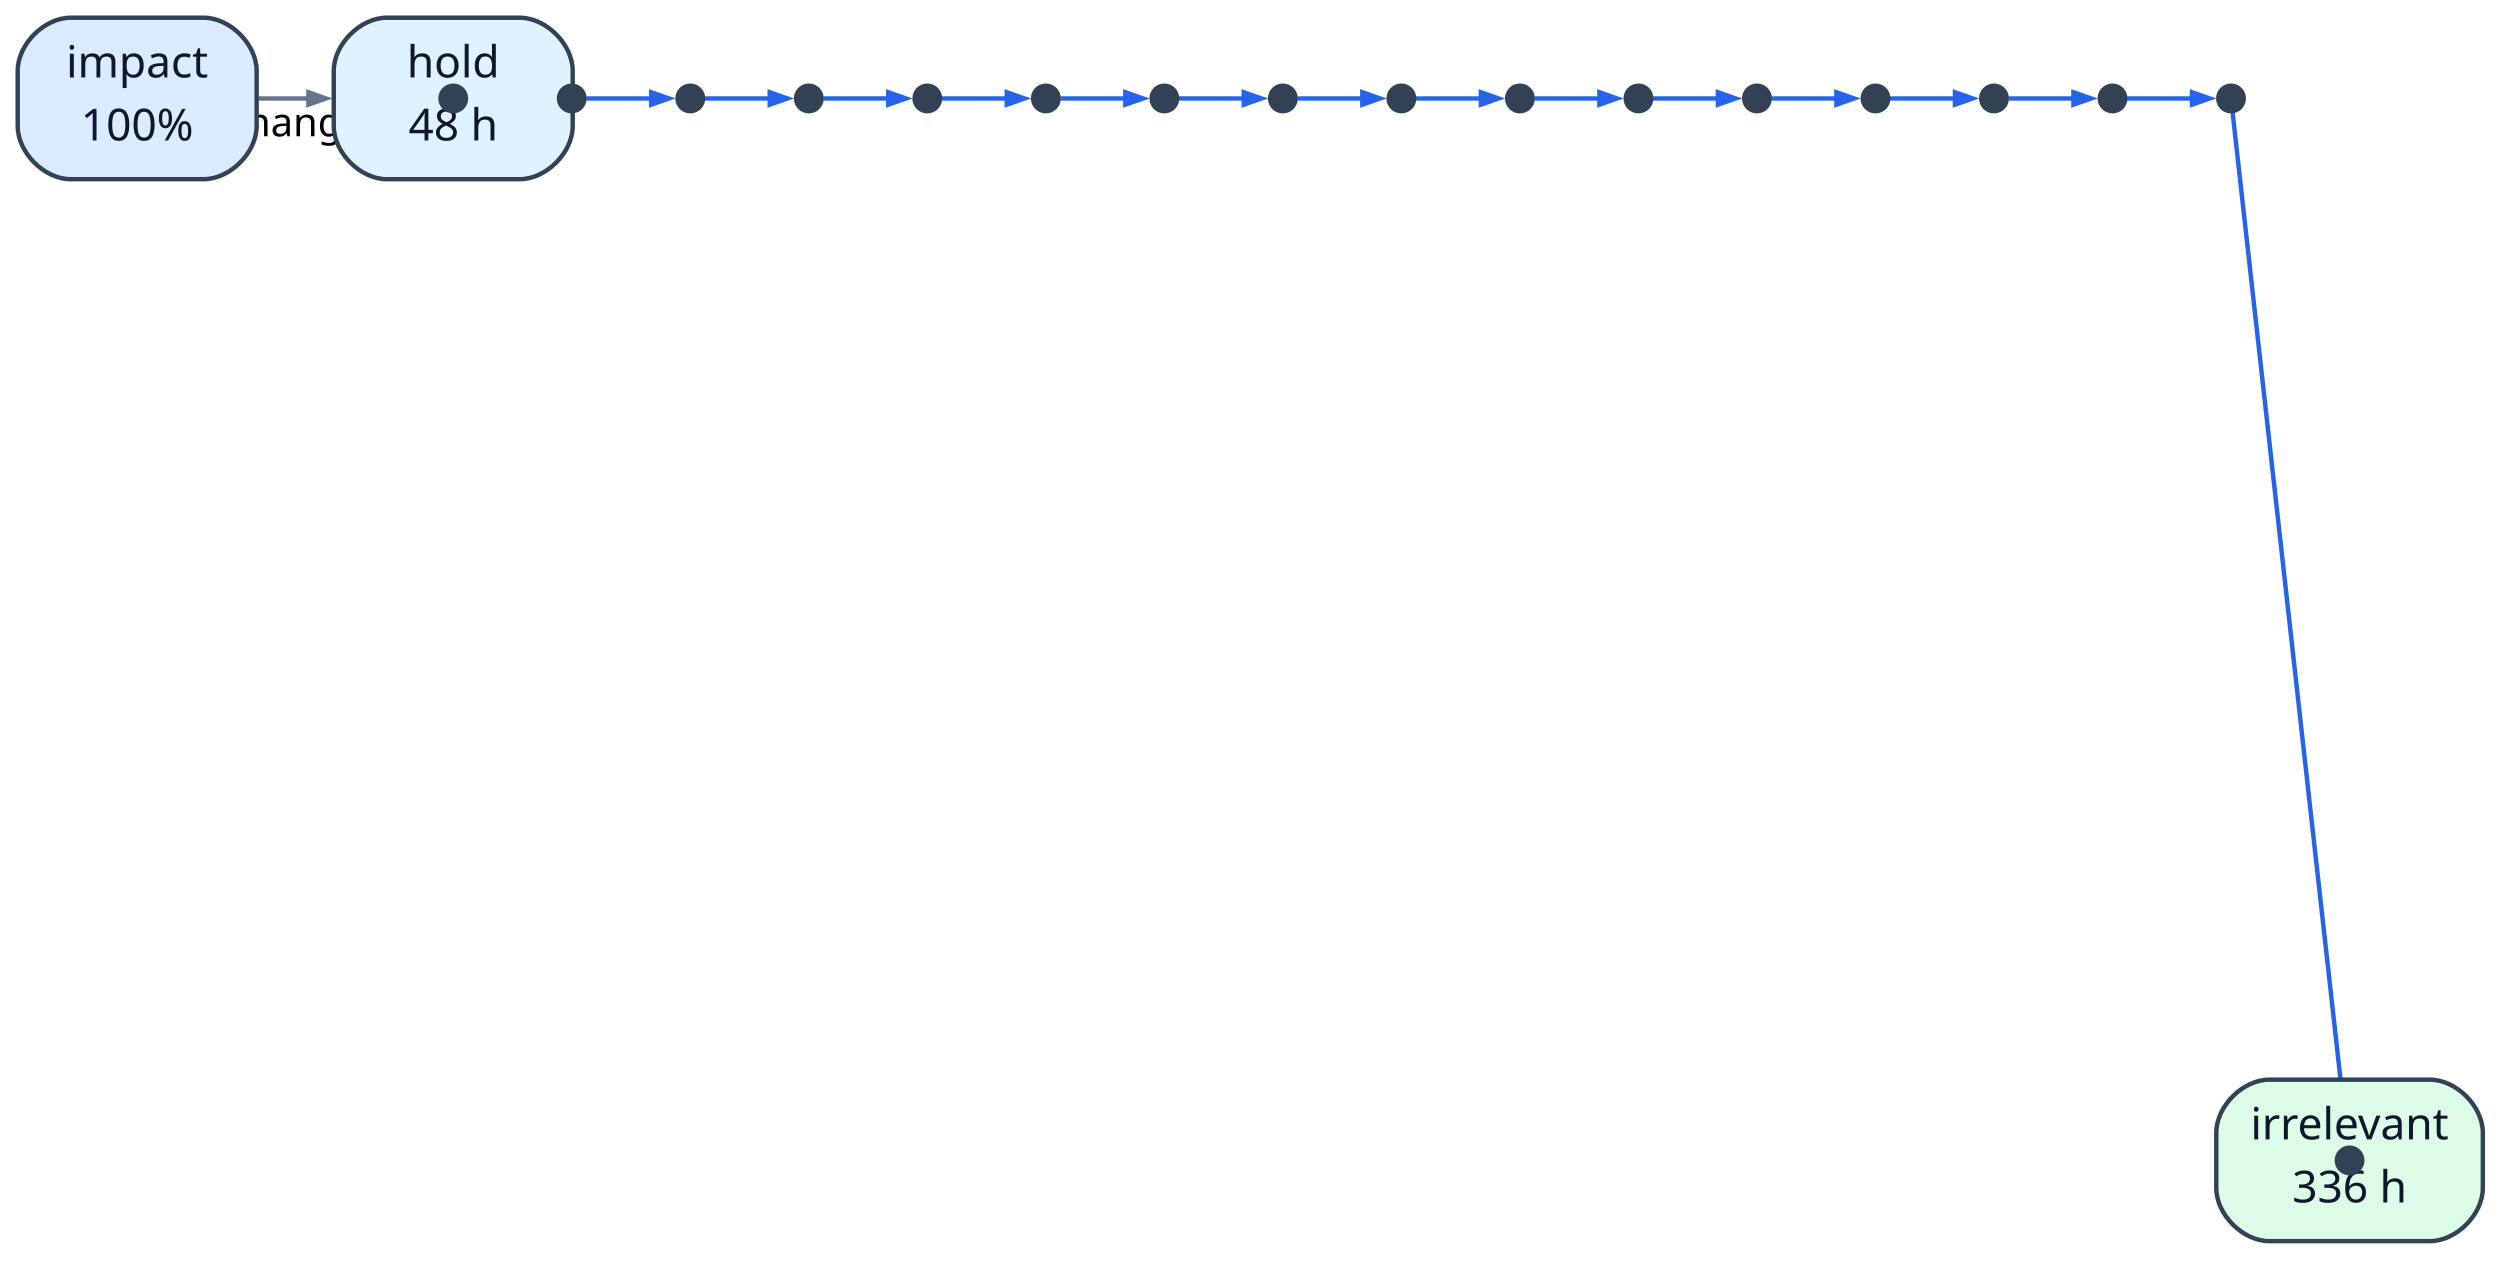
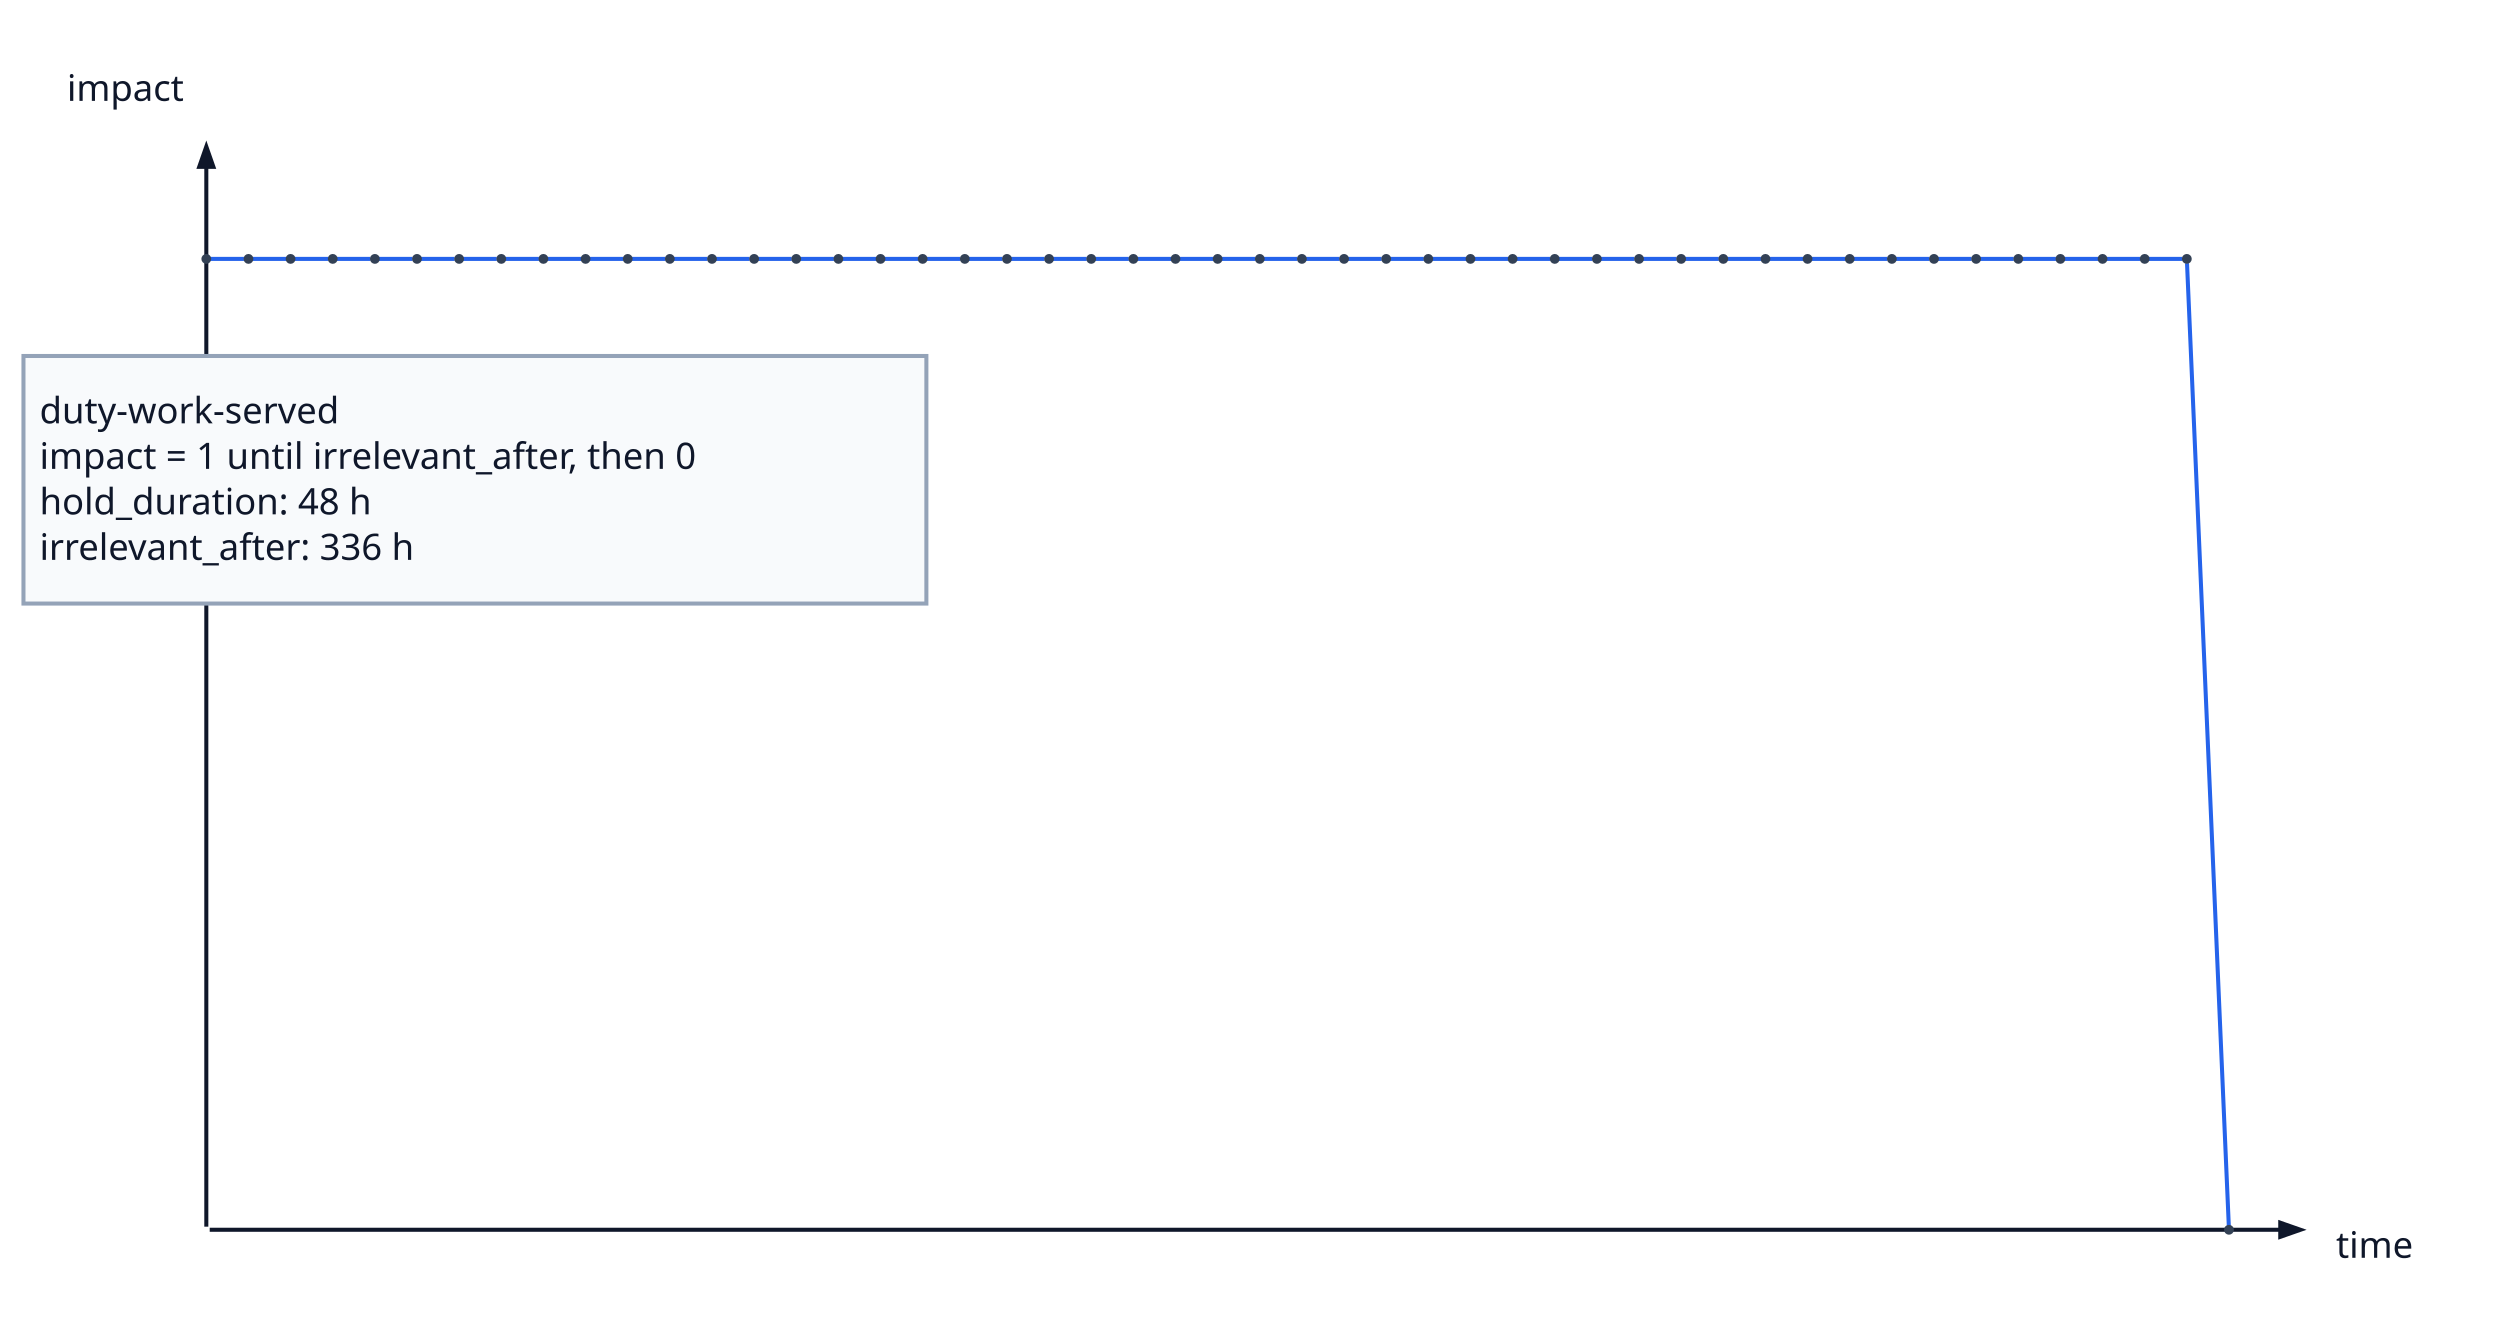
- <svg xmlns="http://www.w3.org/2000/svg" width="565pt" height="285pt" viewBox="0.00 0.00 565.00 285.00">
-   <g id="graph0" class="graph" transform="scale(1 1) rotate(0) translate(4 280.5)">
+ <svg xmlns="http://www.w3.org/2000/svg" width="618pt" height="330pt" viewBox="0.00 0.00 618.00 330.00">
+   <g id="graph0" class="graph" transform="scale(1 1) rotate(0) translate(4 326)">
    <g id="edge1" class="edge">
-       <path fill="none" stroke="#64748b" d="M54.41,-258.25C58.11,-258.25 61.94,-258.25 65.72,-258.25" />
-       <polygon fill="#64748b" stroke="#64748b" points="65.69,-259.65 69.69,-258.25 65.69,-256.85 65.69,-259.65" />
-       <text xml:space="preserve" text-anchor="middle" x="60.07" y="-249.7" font-family=" sans" font-size="9.00">unchanged</text>
+       <path fill="none" stroke="#0f172a" d="M47.84,-22C69.44,-22 498.85,-22 559.82,-22" />
+       <polygon fill="#0f172a" stroke="#0f172a" points="559.68,-23.75 564.68,-22 559.68,-20.25 559.68,-23.75" />
+     </g>
+     <g id="edge2" class="edge">
+       <path fill="none" stroke="#0f172a" d="M47,-22.77C47,-37.04 47,-243.99 47,-284.98" />
+       <polygon fill="#0f172a" stroke="#0f172a" points="45.25,-284.76 47,-289.76 48.75,-284.76 45.25,-284.76" />
+     </g>
+     <g id="edge3" class="edge">
+       <path fill="none" stroke="#2563eb" d="M47.96,-262C49.9,-262 54.25,-262 56.3,-262" />
+     </g>
+     <g id="edge4" class="edge">
+       <path fill="none" stroke="#2563eb" d="M58.38,-262C60.31,-262 64.66,-262 66.72,-262" />
+     </g>
+     <g id="edge5" class="edge">
+       <path fill="none" stroke="#2563eb" d="M68.79,-262C70.73,-262 75.08,-262 77.14,-262" />
+     </g>
+     <g id="edge6" class="edge">
+       <path fill="none" stroke="#2563eb" d="M79.21,-262C81.15,-262 85.5,-262 87.55,-262" />
+     </g>
+     <g id="edge7" class="edge">
+       <path fill="none" stroke="#2563eb" d="M89.63,-262C91.56,-262 95.91,-262 97.97,-262" />
+     </g>
+     <g id="edge8" class="edge">
+       <path fill="none" stroke="#2563eb" d="M100.04,-262C101.98,-262 106.33,-262 108.39,-262" />
+     </g>
+     <g id="edge9" class="edge">
+       <path fill="none" stroke="#2563eb" d="M110.46,-262C112.4,-262 116.75,-262 118.8,-262" />
+     </g>
+     <g id="edge10" class="edge">
+       <path fill="none" stroke="#2563eb" d="M120.88,-262C122.81,-262 127.16,-262 129.22,-262" />
+     </g>
+     <g id="edge11" class="edge">
+       <path fill="none" stroke="#2563eb" d="M131.29,-262C133.23,-262 137.58,-262 139.64,-262" />
+     </g>
+     <g id="edge12" class="edge">
+       <path fill="none" stroke="#2563eb" d="M141.71,-262C143.65,-262 148,-262 150.05,-262" />
+     </g>
+     <g id="edge13" class="edge">
+       <path fill="none" stroke="#2563eb" d="M152.13,-262C154.06,-262 158.41,-262 160.47,-262" />
+     </g>
+     <g id="edge14" class="edge">
+       <path fill="none" stroke="#2563eb" d="M162.54,-262C164.48,-262 168.83,-262 170.89,-262" />
+     </g>
+     <g id="edge15" class="edge">
+       <path fill="none" stroke="#2563eb" d="M172.96,-262C174.9,-262 179.25,-262 181.3,-262" />
+     </g>
+     <g id="edge16" class="edge">
+       <path fill="none" stroke="#2563eb" d="M183.38,-262C185.31,-262 189.66,-262 191.72,-262" />
+     </g>
+     <g id="edge17" class="edge">
+       <path fill="none" stroke="#2563eb" d="M193.79,-262C195.73,-262 200.08,-262 202.14,-262" />
    </g>
    <g id="edge18" class="edge">
-       <path fill="none" stroke="#64748b" d="M98.43,-258.25C98.43,-258.25 98.43,-258.25 98.43,-258.25" />
-     </g>
-     <g id="edge2" class="edge">
-       <path fill="none" stroke="#2563eb" d="M101.71,-258.25C105.41,-258.25 111.56,-258.25 116.64,-258.25" />
-       <polygon fill="#2563eb" stroke="#2563eb" points="116.39,-259.65 120.39,-258.25 116.39,-256.85 116.39,-259.65" />
-     </g>
-     <g id="edge3" class="edge">
-       <path fill="none" stroke="#2563eb" d="M128.5,-258.25C132.19,-258.25 138.34,-258.25 143.42,-258.25" />
-       <polygon fill="#2563eb" stroke="#2563eb" points="143.18,-259.65 147.18,-258.25 143.18,-256.85 143.18,-259.65" />
-     </g>
-     <g id="edge4" class="edge">
-       <path fill="none" stroke="#2563eb" d="M155.28,-258.25C158.98,-258.25 165.13,-258.25 170.21,-258.25" />
-       <polygon fill="#2563eb" stroke="#2563eb" points="169.96,-259.65 173.96,-258.25 169.96,-256.85 169.96,-259.65" />
-     </g>
-     <g id="edge5" class="edge">
-       <path fill="none" stroke="#2563eb" d="M182.07,-258.25C185.77,-258.25 191.91,-258.25 197,-258.25" />
-       <polygon fill="#2563eb" stroke="#2563eb" points="196.75,-259.65 200.75,-258.25 196.75,-256.85 196.75,-259.65" />
-     </g>
-     <g id="edge6" class="edge">
-       <path fill="none" stroke="#2563eb" d="M208.86,-258.25C212.55,-258.25 218.7,-258.25 223.78,-258.25" />
-       <polygon fill="#2563eb" stroke="#2563eb" points="223.53,-259.65 227.53,-258.25 223.53,-256.85 223.53,-259.65" />
-     </g>
-     <g id="edge7" class="edge">
-       <path fill="none" stroke="#2563eb" d="M235.64,-258.25C239.34,-258.25 245.49,-258.25 250.57,-258.25" />
-       <polygon fill="#2563eb" stroke="#2563eb" points="250.32,-259.65 254.32,-258.25 250.32,-256.85 250.32,-259.65" />
-     </g>
-     <g id="edge8" class="edge">
-       <path fill="none" stroke="#2563eb" d="M262.43,-258.25C266.12,-258.25 272.27,-258.25 277.35,-258.25" />
-       <polygon fill="#2563eb" stroke="#2563eb" points="277.1,-259.65 281.1,-258.25 277.1,-256.85 277.1,-259.65" />
-     </g>
-     <g id="edge9" class="edge">
-       <path fill="none" stroke="#2563eb" d="M289.21,-258.25C292.91,-258.25 299.06,-258.25 304.14,-258.25" />
-       <polygon fill="#2563eb" stroke="#2563eb" points="303.89,-259.65 307.89,-258.25 303.89,-256.85 303.89,-259.65" />
-     </g>
-     <g id="edge10" class="edge">
-       <path fill="none" stroke="#2563eb" d="M316,-258.25C319.69,-258.25 325.84,-258.25 330.92,-258.25" />
-       <polygon fill="#2563eb" stroke="#2563eb" points="330.68,-259.65 334.68,-258.25 330.68,-256.85 330.68,-259.65" />
-     </g>
-     <g id="edge11" class="edge">
-       <path fill="none" stroke="#2563eb" d="M342.78,-258.25C346.48,-258.25 352.63,-258.25 357.71,-258.25" />
-       <polygon fill="#2563eb" stroke="#2563eb" points="357.46,-259.65 361.46,-258.25 357.46,-256.85 357.46,-259.65" />
-     </g>
-     <g id="edge12" class="edge">
-       <path fill="none" stroke="#2563eb" d="M369.57,-258.25C373.27,-258.25 379.41,-258.25 384.5,-258.25" />
-       <polygon fill="#2563eb" stroke="#2563eb" points="384.25,-259.65 388.25,-258.25 384.25,-256.85 384.25,-259.65" />
-     </g>
-     <g id="edge13" class="edge">
-       <path fill="none" stroke="#2563eb" d="M396.36,-258.25C400.05,-258.25 406.2,-258.25 411.28,-258.25" />
-       <polygon fill="#2563eb" stroke="#2563eb" points="411.03,-259.65 415.03,-258.25 411.03,-256.85 411.03,-259.65" />
-     </g>
-     <g id="edge14" class="edge">
-       <path fill="none" stroke="#2563eb" d="M423.14,-258.25C426.84,-258.25 432.99,-258.25 438.07,-258.25" />
-       <polygon fill="#2563eb" stroke="#2563eb" points="437.82,-259.65 441.82,-258.25 437.82,-256.85 437.82,-259.65" />
-     </g>
-     <g id="edge15" class="edge">
-       <path fill="none" stroke="#2563eb" d="M449.93,-258.25C453.62,-258.25 459.77,-258.25 464.85,-258.25" />
-       <polygon fill="#2563eb" stroke="#2563eb" points="464.6,-259.65 468.6,-258.25 464.6,-256.85 464.6,-259.65" />
-     </g>
-     <g id="edge16" class="edge">
-       <path fill="none" stroke="#2563eb" d="M476.71,-258.25C480.41,-258.25 486.56,-258.25 491.64,-258.25" />
-       <polygon fill="#2563eb" stroke="#2563eb" points="491.39,-259.65 495.39,-258.25 491.39,-256.85 491.39,-259.65" />
-     </g>
-     <g id="edge17" class="edge">
-       <path fill="none" stroke="#2563eb" d="M500.55,-255.22C503.28,-230.8 521.64,-66.3 526.05,-26.78" />
-       <polygon fill="#2563eb" stroke="#2563eb" points="527.41,-27.18 526.46,-23.05 524.63,-26.87 527.41,-27.18" />
+       <path fill="none" stroke="#2563eb" d="M204.21,-262C206.15,-262 210.5,-262 212.55,-262" />
    </g>
    <g id="edge19" class="edge">
-       <path fill="none" stroke="#64748b" d="M527,-18.25C527,-18.25 527,-18.25 527,-18.25" />
-     </g>
-     <g id="node1" class="node">
-       <path fill="#dbeafe" stroke="#334155" d="M42,-276.5C42,-276.5 12,-276.5 12,-276.5 6,-276.5 0,-270.5 0,-264.5 0,-264.5 0,-252 0,-252 0,-246 6,-240 12,-240 12,-240 42,-240 42,-240 48,-240 54,-246 54,-252 54,-252 54,-264.5 54,-264.5 54,-270.5 48,-276.5 42,-276.5" />
-       <text xml:space="preserve" text-anchor="middle" x="27" y="-263" font-family=" sans" font-size="10.00" fill="#0f172a">impact</text>
-       <text xml:space="preserve" text-anchor="middle" x="27" y="-248.75" font-family=" sans" font-size="10.00" fill="#0f172a">100%</text>
-     </g>
-     <g id="node2" class="node">
-       <path fill="#e0f2fe" stroke="#334155" d="M113.43,-276.5C113.43,-276.5 83.43,-276.5 83.43,-276.5 77.43,-276.5 71.43,-270.5 71.43,-264.5 71.43,-264.5 71.43,-252 71.43,-252 71.43,-246 77.43,-240 83.43,-240 83.43,-240 113.43,-240 113.43,-240 119.43,-240 125.43,-246 125.43,-252 125.43,-252 125.43,-264.5 125.43,-264.5 125.43,-270.5 119.43,-276.5 113.43,-276.5" />
-       <text xml:space="preserve" text-anchor="middle" x="98.43" y="-263" font-family=" sans" font-size="10.00" fill="#0f172a">hold</text>
-       <text xml:space="preserve" text-anchor="middle" x="98.43" y="-248.75" font-family=" sans" font-size="10.00" fill="#0f172a">48 h</text>
-     </g>
-     <g id="node3" class="node">
-       <path fill="#dcfce7" stroke="#334155" d="M545.12,-36.5C545.12,-36.5 508.88,-36.5 508.88,-36.5 502.88,-36.5 496.88,-30.5 496.88,-24.5 496.88,-24.5 496.88,-12 496.88,-12 496.88,-6 502.88,0 508.88,0 508.88,0 545.12,0 545.12,0 551.12,0 557.12,-6 557.12,-12 557.12,-12 557.12,-24.5 557.12,-24.5 557.12,-30.5 551.12,-36.5 545.12,-36.5" />
-       <text xml:space="preserve" text-anchor="middle" x="527" y="-23" font-family=" sans" font-size="10.00" fill="#0f172a">irrelevant</text>
-       <text xml:space="preserve" text-anchor="middle" x="527" y="-8.75" font-family=" sans" font-size="10.00" fill="#0f172a">336 h</text>
+       <path fill="none" stroke="#2563eb" d="M214.63,-262C216.56,-262 220.91,-262 222.97,-262" />
+     </g>
+     <g id="edge20" class="edge">
+       <path fill="none" stroke="#2563eb" d="M225.04,-262C226.98,-262 231.33,-262 233.39,-262" />
+     </g>
+     <g id="edge21" class="edge">
+       <path fill="none" stroke="#2563eb" d="M235.46,-262C237.4,-262 241.75,-262 243.8,-262" />
+     </g>
+     <g id="edge22" class="edge">
+       <path fill="none" stroke="#2563eb" d="M245.88,-262C247.81,-262 252.16,-262 254.22,-262" />
+     </g>
+     <g id="edge23" class="edge">
+       <path fill="none" stroke="#2563eb" d="M256.29,-262C258.23,-262 262.58,-262 264.64,-262" />
+     </g>
+     <g id="edge24" class="edge">
+       <path fill="none" stroke="#2563eb" d="M266.71,-262C268.65,-262 273,-262 275.05,-262" />
+     </g>
+     <g id="edge25" class="edge">
+       <path fill="none" stroke="#2563eb" d="M277.13,-262C279.06,-262 283.41,-262 285.47,-262" />
+     </g>
+     <g id="edge26" class="edge">
+       <path fill="none" stroke="#2563eb" d="M287.54,-262C289.48,-262 293.83,-262 295.89,-262" />
+     </g>
+     <g id="edge27" class="edge">
+       <path fill="none" stroke="#2563eb" d="M297.96,-262C299.9,-262 304.25,-262 306.3,-262" />
+     </g>
+     <g id="edge28" class="edge">
+       <path fill="none" stroke="#2563eb" d="M308.38,-262C310.31,-262 314.66,-262 316.72,-262" />
+     </g>
+     <g id="edge29" class="edge">
+       <path fill="none" stroke="#2563eb" d="M318.79,-262C320.73,-262 325.08,-262 327.14,-262" />
+     </g>
+     <g id="edge30" class="edge">
+       <path fill="none" stroke="#2563eb" d="M329.21,-262C331.15,-262 335.5,-262 337.55,-262" />
+     </g>
+     <g id="edge31" class="edge">
+       <path fill="none" stroke="#2563eb" d="M339.63,-262C341.56,-262 345.91,-262 347.97,-262" />
+     </g>
+     <g id="edge32" class="edge">
+       <path fill="none" stroke="#2563eb" d="M350.04,-262C351.98,-262 356.33,-262 358.39,-262" />
+     </g>
+     <g id="edge33" class="edge">
+       <path fill="none" stroke="#2563eb" d="M360.46,-262C362.4,-262 366.75,-262 368.8,-262" />
+     </g>
+     <g id="edge34" class="edge">
+       <path fill="none" stroke="#2563eb" d="M370.88,-262C372.81,-262 377.16,-262 379.22,-262" />
+     </g>
+     <g id="edge35" class="edge">
+       <path fill="none" stroke="#2563eb" d="M381.29,-262C383.23,-262 387.58,-262 389.64,-262" />
+     </g>
+     <g id="edge36" class="edge">
+       <path fill="none" stroke="#2563eb" d="M391.71,-262C393.65,-262 398,-262 400.05,-262" />
+     </g>
+     <g id="edge37" class="edge">
+       <path fill="none" stroke="#2563eb" d="M402.13,-262C404.06,-262 408.41,-262 410.47,-262" />
+     </g>
+     <g id="edge38" class="edge">
+       <path fill="none" stroke="#2563eb" d="M412.54,-262C414.48,-262 418.83,-262 420.89,-262" />
+     </g>
+     <g id="edge39" class="edge">
+       <path fill="none" stroke="#2563eb" d="M422.96,-262C424.9,-262 429.25,-262 431.3,-262" />
+     </g>
+     <g id="edge40" class="edge">
+       <path fill="none" stroke="#2563eb" d="M433.38,-262C435.31,-262 439.66,-262 441.72,-262" />
+     </g>
+     <g id="edge41" class="edge">
+       <path fill="none" stroke="#2563eb" d="M443.79,-262C445.73,-262 450.08,-262 452.14,-262" />
+     </g>
+     <g id="edge42" class="edge">
+       <path fill="none" stroke="#2563eb" d="M454.21,-262C456.15,-262 460.5,-262 462.55,-262" />
+     </g>
+     <g id="edge43" class="edge">
+       <path fill="none" stroke="#2563eb" d="M464.63,-262C466.56,-262 470.91,-262 472.97,-262" />
+     </g>
+     <g id="edge44" class="edge">
+       <path fill="none" stroke="#2563eb" d="M475.04,-262C476.98,-262 481.33,-262 483.39,-262" />
+     </g>
+     <g id="edge45" class="edge">
+       <path fill="none" stroke="#2563eb" d="M485.46,-262C487.4,-262 491.75,-262 493.8,-262" />
+     </g>
+     <g id="edge46" class="edge">
+       <path fill="none" stroke="#2563eb" d="M495.88,-262C497.81,-262 502.16,-262 504.22,-262" />
+     </g>
+     <g id="edge47" class="edge">
+       <path fill="none" stroke="#2563eb" d="M506.29,-262C508.23,-262 512.58,-262 514.64,-262" />
+     </g>
+     <g id="edge48" class="edge">
+       <path fill="none" stroke="#2563eb" d="M516.71,-262C518.65,-262 523,-262 525.05,-262" />
+     </g>
+     <g id="edge49" class="edge">
+       <path fill="none" stroke="#2563eb" d="M527.13,-262C529.06,-262 533.41,-262 535.47,-262" />
+     </g>
+     <g id="edge50" class="edge">
+       <path fill="none" stroke="#2563eb" d="M536.63,-260.93C537.35,-244.29 546.26,-39 546.96,-22.99" />
    </g>
    <g id="node4" class="node">
-       <ellipse fill="#334155" stroke="#334155" cx="98.43" cy="-258.25" rx="2.88" ry="2.88" />
+       <text xml:space="preserve" text-anchor="middle" x="583" y="-15.07" font-family="Ubuntu Mono" font-size="9.00" fill="#0f172a">time</text>
    </g>
    <g id="node5" class="node">
-       <ellipse fill="#334155" stroke="#334155" cx="125.21" cy="-258.25" rx="2.88" ry="2.88" />
+       <text xml:space="preserve" text-anchor="middle" x="27" y="-301.07" font-family="Ubuntu Mono" font-size="9.00" fill="#0f172a">impact</text>
    </g>
    <g id="node6" class="node">
-       <ellipse fill="#334155" stroke="#334155" cx="152" cy="-258.25" rx="2.88" ry="2.88" />
+       <polygon fill="#f8fafc" stroke="#94a3b8" points="225,-238 1.8,-238 1.8,-176.8 225,-176.8 225,-238" />
+       <text xml:space="preserve" text-anchor="start" x="5.78" y="-221.35" font-family="Ubuntu Mono" font-size="9.00" fill="#0f172a">duty-work-served</text>
+       <text xml:space="preserve" text-anchor="start" x="5.78" y="-210.1" font-family="Ubuntu Mono" font-size="9.00" fill="#0f172a">impact = 1 until irrelevant_after, then 0</text>
+       <text xml:space="preserve" text-anchor="start" x="5.78" y="-198.85" font-family="Ubuntu Mono" font-size="9.00" fill="#0f172a">hold_duration: 48 h</text>
+       <text xml:space="preserve" text-anchor="start" x="5.78" y="-187.6" font-family="Ubuntu Mono" font-size="9.00" fill="#0f172a">irrelevant_after: 336 h</text>
    </g>
    <g id="node7" class="node">
-       <ellipse fill="#334155" stroke="#334155" cx="178.79" cy="-258.25" rx="2.88" ry="2.88" />
+       <ellipse fill="#334155" stroke="#334155" cx="47" cy="-262" rx="0.72" ry="0.72" />
    </g>
    <g id="node8" class="node">
-       <ellipse fill="#334155" stroke="#334155" cx="205.57" cy="-258.25" rx="2.88" ry="2.88" />
+       <ellipse fill="#334155" stroke="#334155" cx="57.42" cy="-262" rx="0.72" ry="0.72" />
    </g>
    <g id="node9" class="node">
-       <ellipse fill="#334155" stroke="#334155" cx="232.36" cy="-258.25" rx="2.88" ry="2.88" />
+       <ellipse fill="#334155" stroke="#334155" cx="67.83" cy="-262" rx="0.72" ry="0.72" />
    </g>
    <g id="node10" class="node">
-       <ellipse fill="#334155" stroke="#334155" cx="259.14" cy="-258.25" rx="2.88" ry="2.88" />
+       <ellipse fill="#334155" stroke="#334155" cx="78.25" cy="-262" rx="0.72" ry="0.72" />
    </g>
    <g id="node11" class="node">
-       <ellipse fill="#334155" stroke="#334155" cx="285.93" cy="-258.25" rx="2.88" ry="2.88" />
+       <ellipse fill="#334155" stroke="#334155" cx="88.67" cy="-262" rx="0.72" ry="0.72" />
    </g>
    <g id="node12" class="node">
-       <ellipse fill="#334155" stroke="#334155" cx="312.71" cy="-258.25" rx="2.88" ry="2.88" />
+       <ellipse fill="#334155" stroke="#334155" cx="99.08" cy="-262" rx="0.72" ry="0.72" />
    </g>
    <g id="node13" class="node">
-       <ellipse fill="#334155" stroke="#334155" cx="339.5" cy="-258.25" rx="2.88" ry="2.88" />
+       <ellipse fill="#334155" stroke="#334155" cx="109.5" cy="-262" rx="0.72" ry="0.72" />
    </g>
    <g id="node14" class="node">
-       <ellipse fill="#334155" stroke="#334155" cx="366.29" cy="-258.25" rx="2.88" ry="2.88" />
+       <ellipse fill="#334155" stroke="#334155" cx="119.92" cy="-262" rx="0.72" ry="0.72" />
    </g>
    <g id="node15" class="node">
-       <ellipse fill="#334155" stroke="#334155" cx="393.07" cy="-258.25" rx="2.88" ry="2.88" />
+       <ellipse fill="#334155" stroke="#334155" cx="130.33" cy="-262" rx="0.72" ry="0.72" />
    </g>
    <g id="node16" class="node">
-       <ellipse fill="#334155" stroke="#334155" cx="419.86" cy="-258.25" rx="2.88" ry="2.88" />
+       <ellipse fill="#334155" stroke="#334155" cx="140.75" cy="-262" rx="0.72" ry="0.72" />
    </g>
    <g id="node17" class="node">
-       <ellipse fill="#334155" stroke="#334155" cx="446.64" cy="-258.25" rx="2.88" ry="2.88" />
+       <ellipse fill="#334155" stroke="#334155" cx="151.17" cy="-262" rx="0.72" ry="0.72" />
    </g>
    <g id="node18" class="node">
-       <ellipse fill="#334155" stroke="#334155" cx="473.43" cy="-258.25" rx="2.88" ry="2.88" />
+       <ellipse fill="#334155" stroke="#334155" cx="161.58" cy="-262" rx="0.72" ry="0.72" />
    </g>
    <g id="node19" class="node">
-       <ellipse fill="#334155" stroke="#334155" cx="500.21" cy="-258.25" rx="2.88" ry="2.88" />
+       <ellipse fill="#334155" stroke="#334155" cx="172" cy="-262" rx="0.72" ry="0.72" />
    </g>
    <g id="node20" class="node">
-       <ellipse fill="#334155" stroke="#334155" cx="527" cy="-18.25" rx="2.88" ry="2.88" />
+       <ellipse fill="#334155" stroke="#334155" cx="182.42" cy="-262" rx="0.72" ry="0.72" />
+     </g>
+     <g id="node21" class="node">
+       <ellipse fill="#334155" stroke="#334155" cx="192.83" cy="-262" rx="0.72" ry="0.72" />
+     </g>
+     <g id="node22" class="node">
+       <ellipse fill="#334155" stroke="#334155" cx="203.25" cy="-262" rx="0.72" ry="0.72" />
+     </g>
+     <g id="node23" class="node">
+       <ellipse fill="#334155" stroke="#334155" cx="213.67" cy="-262" rx="0.72" ry="0.72" />
+     </g>
+     <g id="node24" class="node">
+       <ellipse fill="#334155" stroke="#334155" cx="224.08" cy="-262" rx="0.72" ry="0.72" />
+     </g>
+     <g id="node25" class="node">
+       <ellipse fill="#334155" stroke="#334155" cx="234.5" cy="-262" rx="0.72" ry="0.72" />
+     </g>
+     <g id="node26" class="node">
+       <ellipse fill="#334155" stroke="#334155" cx="244.92" cy="-262" rx="0.72" ry="0.72" />
+     </g>
+     <g id="node27" class="node">
+       <ellipse fill="#334155" stroke="#334155" cx="255.33" cy="-262" rx="0.72" ry="0.72" />
+     </g>
+     <g id="node28" class="node">
+       <ellipse fill="#334155" stroke="#334155" cx="265.75" cy="-262" rx="0.72" ry="0.72" />
+     </g>
+     <g id="node29" class="node">
+       <ellipse fill="#334155" stroke="#334155" cx="276.17" cy="-262" rx="0.72" ry="0.72" />
+     </g>
+     <g id="node30" class="node">
+       <ellipse fill="#334155" stroke="#334155" cx="286.58" cy="-262" rx="0.72" ry="0.72" />
+     </g>
+     <g id="node31" class="node">
+       <ellipse fill="#334155" stroke="#334155" cx="297" cy="-262" rx="0.72" ry="0.72" />
+     </g>
+     <g id="node32" class="node">
+       <ellipse fill="#334155" stroke="#334155" cx="307.42" cy="-262" rx="0.72" ry="0.72" />
+     </g>
+     <g id="node33" class="node">
+       <ellipse fill="#334155" stroke="#334155" cx="317.83" cy="-262" rx="0.72" ry="0.72" />
+     </g>
+     <g id="node34" class="node">
+       <ellipse fill="#334155" stroke="#334155" cx="328.25" cy="-262" rx="0.72" ry="0.72" />
+     </g>
+     <g id="node35" class="node">
+       <ellipse fill="#334155" stroke="#334155" cx="338.67" cy="-262" rx="0.72" ry="0.72" />
+     </g>
+     <g id="node36" class="node">
+       <ellipse fill="#334155" stroke="#334155" cx="349.08" cy="-262" rx="0.72" ry="0.72" />
+     </g>
+     <g id="node37" class="node">
+       <ellipse fill="#334155" stroke="#334155" cx="359.5" cy="-262" rx="0.72" ry="0.72" />
+     </g>
+     <g id="node38" class="node">
+       <ellipse fill="#334155" stroke="#334155" cx="369.92" cy="-262" rx="0.72" ry="0.72" />
+     </g>
+     <g id="node39" class="node">
+       <ellipse fill="#334155" stroke="#334155" cx="380.33" cy="-262" rx="0.72" ry="0.72" />
+     </g>
+     <g id="node40" class="node">
+       <ellipse fill="#334155" stroke="#334155" cx="390.75" cy="-262" rx="0.72" ry="0.72" />
+     </g>
+     <g id="node41" class="node">
+       <ellipse fill="#334155" stroke="#334155" cx="401.17" cy="-262" rx="0.72" ry="0.72" />
+     </g>
+     <g id="node42" class="node">
+       <ellipse fill="#334155" stroke="#334155" cx="411.58" cy="-262" rx="0.72" ry="0.72" />
+     </g>
+     <g id="node43" class="node">
+       <ellipse fill="#334155" stroke="#334155" cx="422" cy="-262" rx="0.72" ry="0.72" />
+     </g>
+     <g id="node44" class="node">
+       <ellipse fill="#334155" stroke="#334155" cx="432.42" cy="-262" rx="0.72" ry="0.72" />
+     </g>
+     <g id="node45" class="node">
+       <ellipse fill="#334155" stroke="#334155" cx="442.83" cy="-262" rx="0.72" ry="0.72" />
+     </g>
+     <g id="node46" class="node">
+       <ellipse fill="#334155" stroke="#334155" cx="453.25" cy="-262" rx="0.72" ry="0.72" />
+     </g>
+     <g id="node47" class="node">
+       <ellipse fill="#334155" stroke="#334155" cx="463.67" cy="-262" rx="0.72" ry="0.72" />
+     </g>
+     <g id="node48" class="node">
+       <ellipse fill="#334155" stroke="#334155" cx="474.08" cy="-262" rx="0.72" ry="0.72" />
+     </g>
+     <g id="node49" class="node">
+       <ellipse fill="#334155" stroke="#334155" cx="484.5" cy="-262" rx="0.72" ry="0.72" />
+     </g>
+     <g id="node50" class="node">
+       <ellipse fill="#334155" stroke="#334155" cx="494.92" cy="-262" rx="0.72" ry="0.72" />
+     </g>
+     <g id="node51" class="node">
+       <ellipse fill="#334155" stroke="#334155" cx="505.33" cy="-262" rx="0.72" ry="0.72" />
+     </g>
+     <g id="node52" class="node">
+       <ellipse fill="#334155" stroke="#334155" cx="515.75" cy="-262" rx="0.72" ry="0.72" />
+     </g>
+     <g id="node53" class="node">
+       <ellipse fill="#334155" stroke="#334155" cx="526.17" cy="-262" rx="0.72" ry="0.72" />
+     </g>
+     <g id="node54" class="node">
+       <ellipse fill="#334155" stroke="#334155" cx="536.58" cy="-262" rx="0.72" ry="0.72" />
+     </g>
+     <g id="node55" class="node">
+       <ellipse fill="#334155" stroke="#334155" cx="547" cy="-22" rx="0.72" ry="0.72" />
    </g>
  </g>
</svg>
